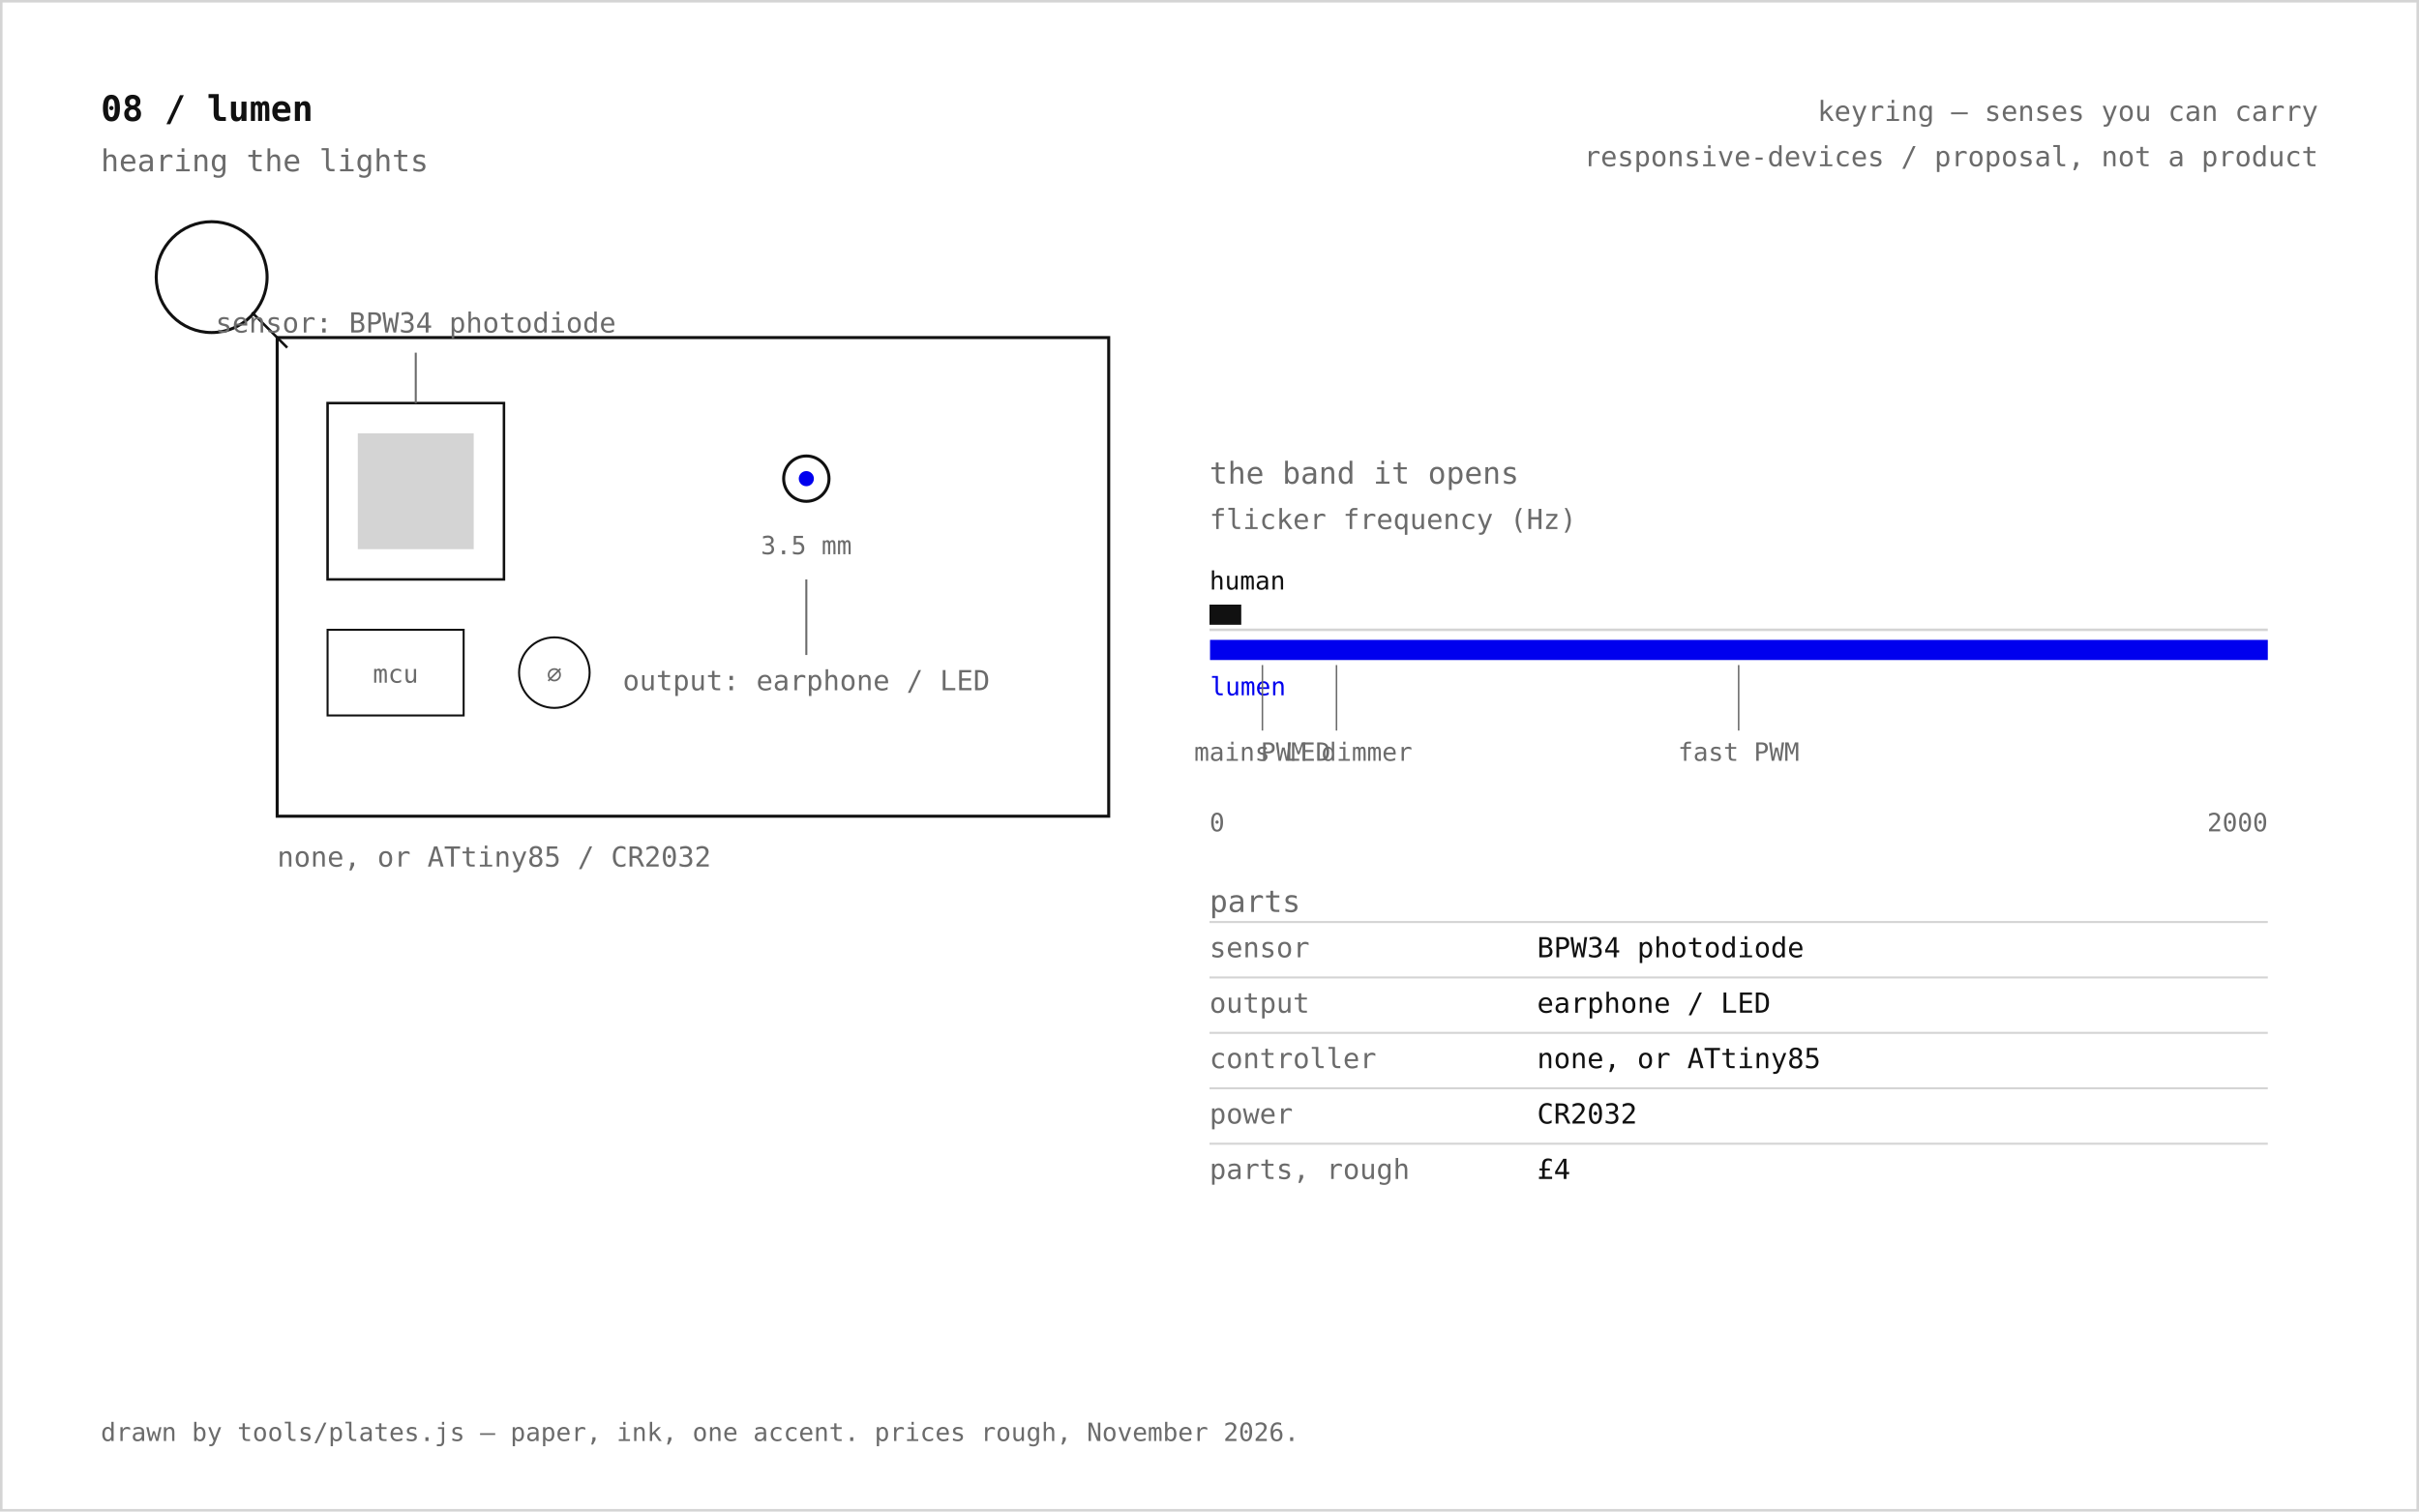
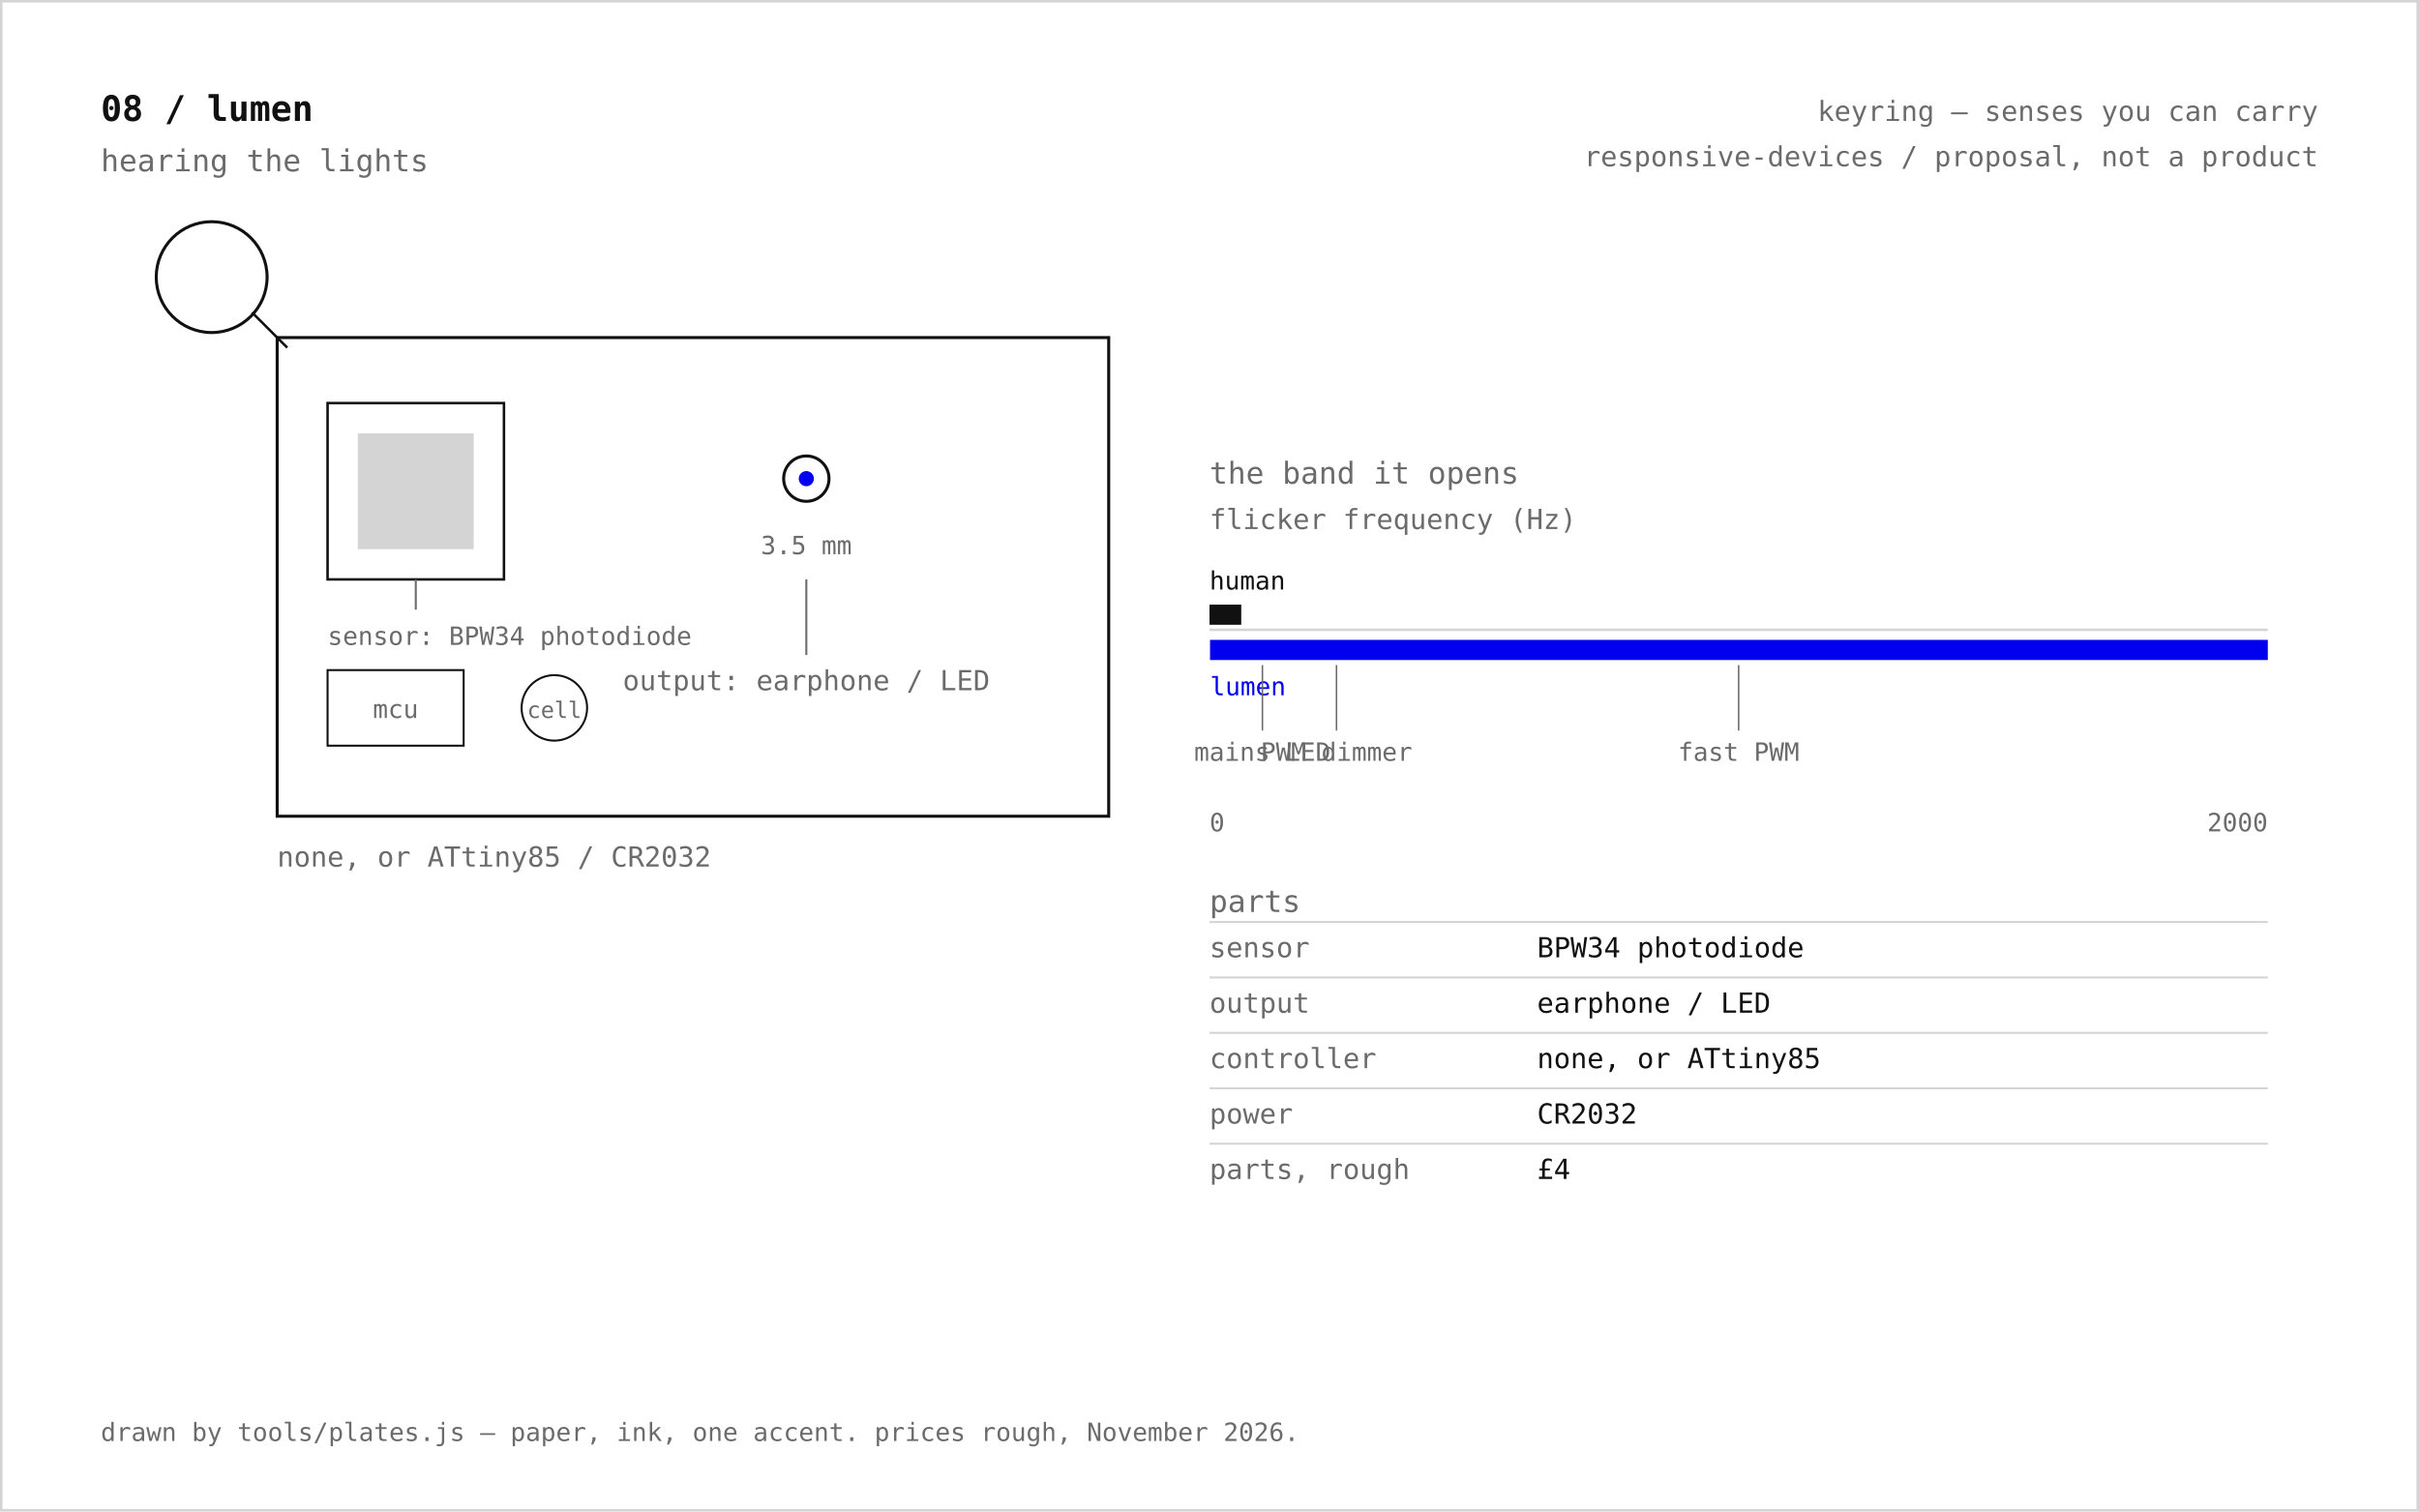
<svg xmlns="http://www.w3.org/2000/svg" viewBox="0 0 960 600" width="960" height="600" role="img" aria-label="lumen — hearing the lights">
  <rect width="960" height="600" fill="#ffffff" />
  <rect x="0.5" y="0.5" width="959" height="599" fill="none" stroke="#d4d4d4" />
  <text x="40" y="48" font-family="IBM Plex Mono, ui-monospace, Menlo, monospace" font-size="14" fill="#111111" font-weight="600">08 / lumen</text>
  <text x="40" y="68" font-family="IBM Plex Mono, ui-monospace, Menlo, monospace" font-size="12" fill="#6b6b6b">hearing the lights</text>
  <text x="920" y="48" font-family="IBM Plex Mono, ui-monospace, Menlo, monospace" font-size="11" fill="#6b6b6b" text-anchor="end">keyring — senses you can carry</text>
  <text x="920" y="66" font-family="IBM Plex Mono, ui-monospace, Menlo, monospace" font-size="11" fill="#6b6b6b" text-anchor="end">responsive-devices / proposal, not a product</text>
  <circle cx="84" cy="110" r="22" fill="none" stroke="#111111" stroke-width="1.2" />
  <line x1="100" y1="124" x2="114" y2="138" stroke="#111111" stroke-width="1" />
  <rect x="110" y="134" width="330" height="190" fill="none" stroke="#111111" stroke-width="1.2" />
  <rect x="130" y="160" width="70" height="70" fill="none" stroke="#111111" stroke-width="1" />
  <rect x="142" y="172" width="46" height="46" fill="#d4d4d4" stroke="none" />
-   <line x1="165" y1="160" x2="165" y2="140" stroke="#6b6b6b" stroke-width="0.8" />
-   <text x="165" y="132" font-family="IBM Plex Mono, ui-monospace, Menlo, monospace" font-size="11" fill="#6b6b6b" text-anchor="middle">sensor: BPW34 photodiode</text>
+   <line x1="165" y1="230" x2="165" y2="242" stroke="#6b6b6b" stroke-width="0.8" />
+   <text x="130" y="256" font-family="IBM Plex Mono, ui-monospace, Menlo, monospace" font-size="10" fill="#6b6b6b">sensor: BPW34 photodiode</text>
  <circle cx="320" cy="190" r="9" fill="none" stroke="#111111" stroke-width="1.2" />
  <circle cx="320" cy="190" r="3" fill="#0000ee" />
  <text x="320" y="220" font-family="IBM Plex Mono, ui-monospace, Menlo, monospace" font-size="10" fill="#6b6b6b" text-anchor="middle">3.5 mm</text>
  <line x1="320" y1="230" x2="320" y2="260" stroke="#6b6b6b" stroke-width="0.8" />
  <text x="320" y="274" font-family="IBM Plex Mono, ui-monospace, Menlo, monospace" font-size="11" fill="#6b6b6b" text-anchor="middle">output: earphone / LED</text>
-   <rect x="130" y="250" width="54" height="34" fill="none" stroke="#111111" stroke-width="0.8" />
-   <text x="157" y="271" font-family="IBM Plex Mono, ui-monospace, Menlo, monospace" font-size="10" fill="#6b6b6b" text-anchor="middle">mcu</text>
-   <circle cx="220" cy="267" r="14" fill="none" stroke="#111111" stroke-width="0.8" />
-   <text x="220" y="271" font-family="IBM Plex Mono, ui-monospace, Menlo, monospace" font-size="10" fill="#6b6b6b" text-anchor="middle">⌀</text>
+   <rect x="130" y="266" width="54" height="30" fill="none" stroke="#111111" stroke-width="0.8" />
+   <text x="157" y="285" font-family="IBM Plex Mono, ui-monospace, Menlo, monospace" font-size="10" fill="#6b6b6b" text-anchor="middle">mcu</text>
+   <circle cx="220" cy="281" r="13" fill="none" stroke="#111111" stroke-width="0.8" />
+   <text x="220" y="285" font-family="IBM Plex Mono, ui-monospace, Menlo, monospace" font-size="9" fill="#6b6b6b" text-anchor="middle">cell</text>
  <text x="110" y="344" font-family="IBM Plex Mono, ui-monospace, Menlo, monospace" font-size="11" fill="#6b6b6b">none, or ATtiny85  /  CR2032</text>
  <text x="480" y="192" font-family="IBM Plex Mono, ui-monospace, Menlo, monospace" font-size="12" fill="#6b6b6b">the band it opens</text>
  <text x="480" y="210" font-family="IBM Plex Mono, ui-monospace, Menlo, monospace" font-size="11" fill="#6b6b6b">flicker frequency (Hz)</text>
  <line x1="480" y1="250" x2="900" y2="250" stroke="#d4d4d4" stroke-width="1" />
  <rect x="480" y="240" width="12.6" height="8" fill="#111111" />
  <text x="480" y="234" font-family="IBM Plex Mono, ui-monospace, Menlo, monospace" font-size="10" fill="#111111">human</text>
  <rect x="480.21" y="254" width="419.79" height="8" fill="#0000ee" />
  <text x="480.21" y="276" font-family="IBM Plex Mono, ui-monospace, Menlo, monospace" font-size="10" fill="#0000ee">lumen</text>
  <line x1="501" y1="264" x2="501" y2="290" stroke="#6b6b6b" stroke-width="0.6" />
  <text x="501" y="302" font-family="IBM Plex Mono, ui-monospace, Menlo, monospace" font-size="10" fill="#6b6b6b" text-anchor="middle">mains LED</text>
  <line x1="530.4" y1="264" x2="530.4" y2="290" stroke="#6b6b6b" stroke-width="0.6" />
  <text x="530.4" y="302" font-family="IBM Plex Mono, ui-monospace, Menlo, monospace" font-size="10" fill="#6b6b6b" text-anchor="middle">PWM dimmer</text>
  <line x1="690" y1="264" x2="690" y2="290" stroke="#6b6b6b" stroke-width="0.6" />
  <text x="690" y="302" font-family="IBM Plex Mono, ui-monospace, Menlo, monospace" font-size="10" fill="#6b6b6b" text-anchor="middle">fast PWM</text>
  <text x="480" y="330" font-family="IBM Plex Mono, ui-monospace, Menlo, monospace" font-size="10" fill="#6b6b6b">0</text>
  <text x="900" y="330" font-family="IBM Plex Mono, ui-monospace, Menlo, monospace" font-size="10" fill="#6b6b6b" text-anchor="end">2000</text>
  <text x="480" y="362" font-family="IBM Plex Mono, ui-monospace, Menlo, monospace" font-size="12" fill="#6b6b6b">parts</text>
  <line x1="480" y1="366" x2="900" y2="366" stroke="#d4d4d4" stroke-width="0.8" />
  <text x="480" y="380" font-family="IBM Plex Mono, ui-monospace, Menlo, monospace" font-size="11" fill="#6b6b6b">sensor</text>
  <text x="610" y="380" font-family="IBM Plex Mono, ui-monospace, Menlo, monospace" font-size="11" fill="#111111">BPW34 photodiode</text>
  <line x1="480" y1="388" x2="900" y2="388" stroke="#d4d4d4" stroke-width="0.8" />
  <text x="480" y="402" font-family="IBM Plex Mono, ui-monospace, Menlo, monospace" font-size="11" fill="#6b6b6b">output</text>
  <text x="610" y="402" font-family="IBM Plex Mono, ui-monospace, Menlo, monospace" font-size="11" fill="#111111">earphone / LED</text>
  <line x1="480" y1="410" x2="900" y2="410" stroke="#d4d4d4" stroke-width="0.8" />
  <text x="480" y="424" font-family="IBM Plex Mono, ui-monospace, Menlo, monospace" font-size="11" fill="#6b6b6b">controller</text>
  <text x="610" y="424" font-family="IBM Plex Mono, ui-monospace, Menlo, monospace" font-size="11" fill="#111111">none, or ATtiny85</text>
  <line x1="480" y1="432" x2="900" y2="432" stroke="#d4d4d4" stroke-width="0.8" />
  <text x="480" y="446" font-family="IBM Plex Mono, ui-monospace, Menlo, monospace" font-size="11" fill="#6b6b6b">power</text>
  <text x="610" y="446" font-family="IBM Plex Mono, ui-monospace, Menlo, monospace" font-size="11" fill="#111111">CR2032</text>
  <line x1="480" y1="454" x2="900" y2="454" stroke="#d4d4d4" stroke-width="0.8" />
  <text x="480" y="468" font-family="IBM Plex Mono, ui-monospace, Menlo, monospace" font-size="11" fill="#6b6b6b">parts, rough</text>
  <text x="610" y="468" font-family="IBM Plex Mono, ui-monospace, Menlo, monospace" font-size="11" fill="#111111">£4</text>
  <text x="40" y="572" font-family="IBM Plex Mono, ui-monospace, Menlo, monospace" font-size="10" fill="#6b6b6b">drawn by tools/plates.js — paper, ink, one accent. prices rough, November 2026.</text>
</svg>
